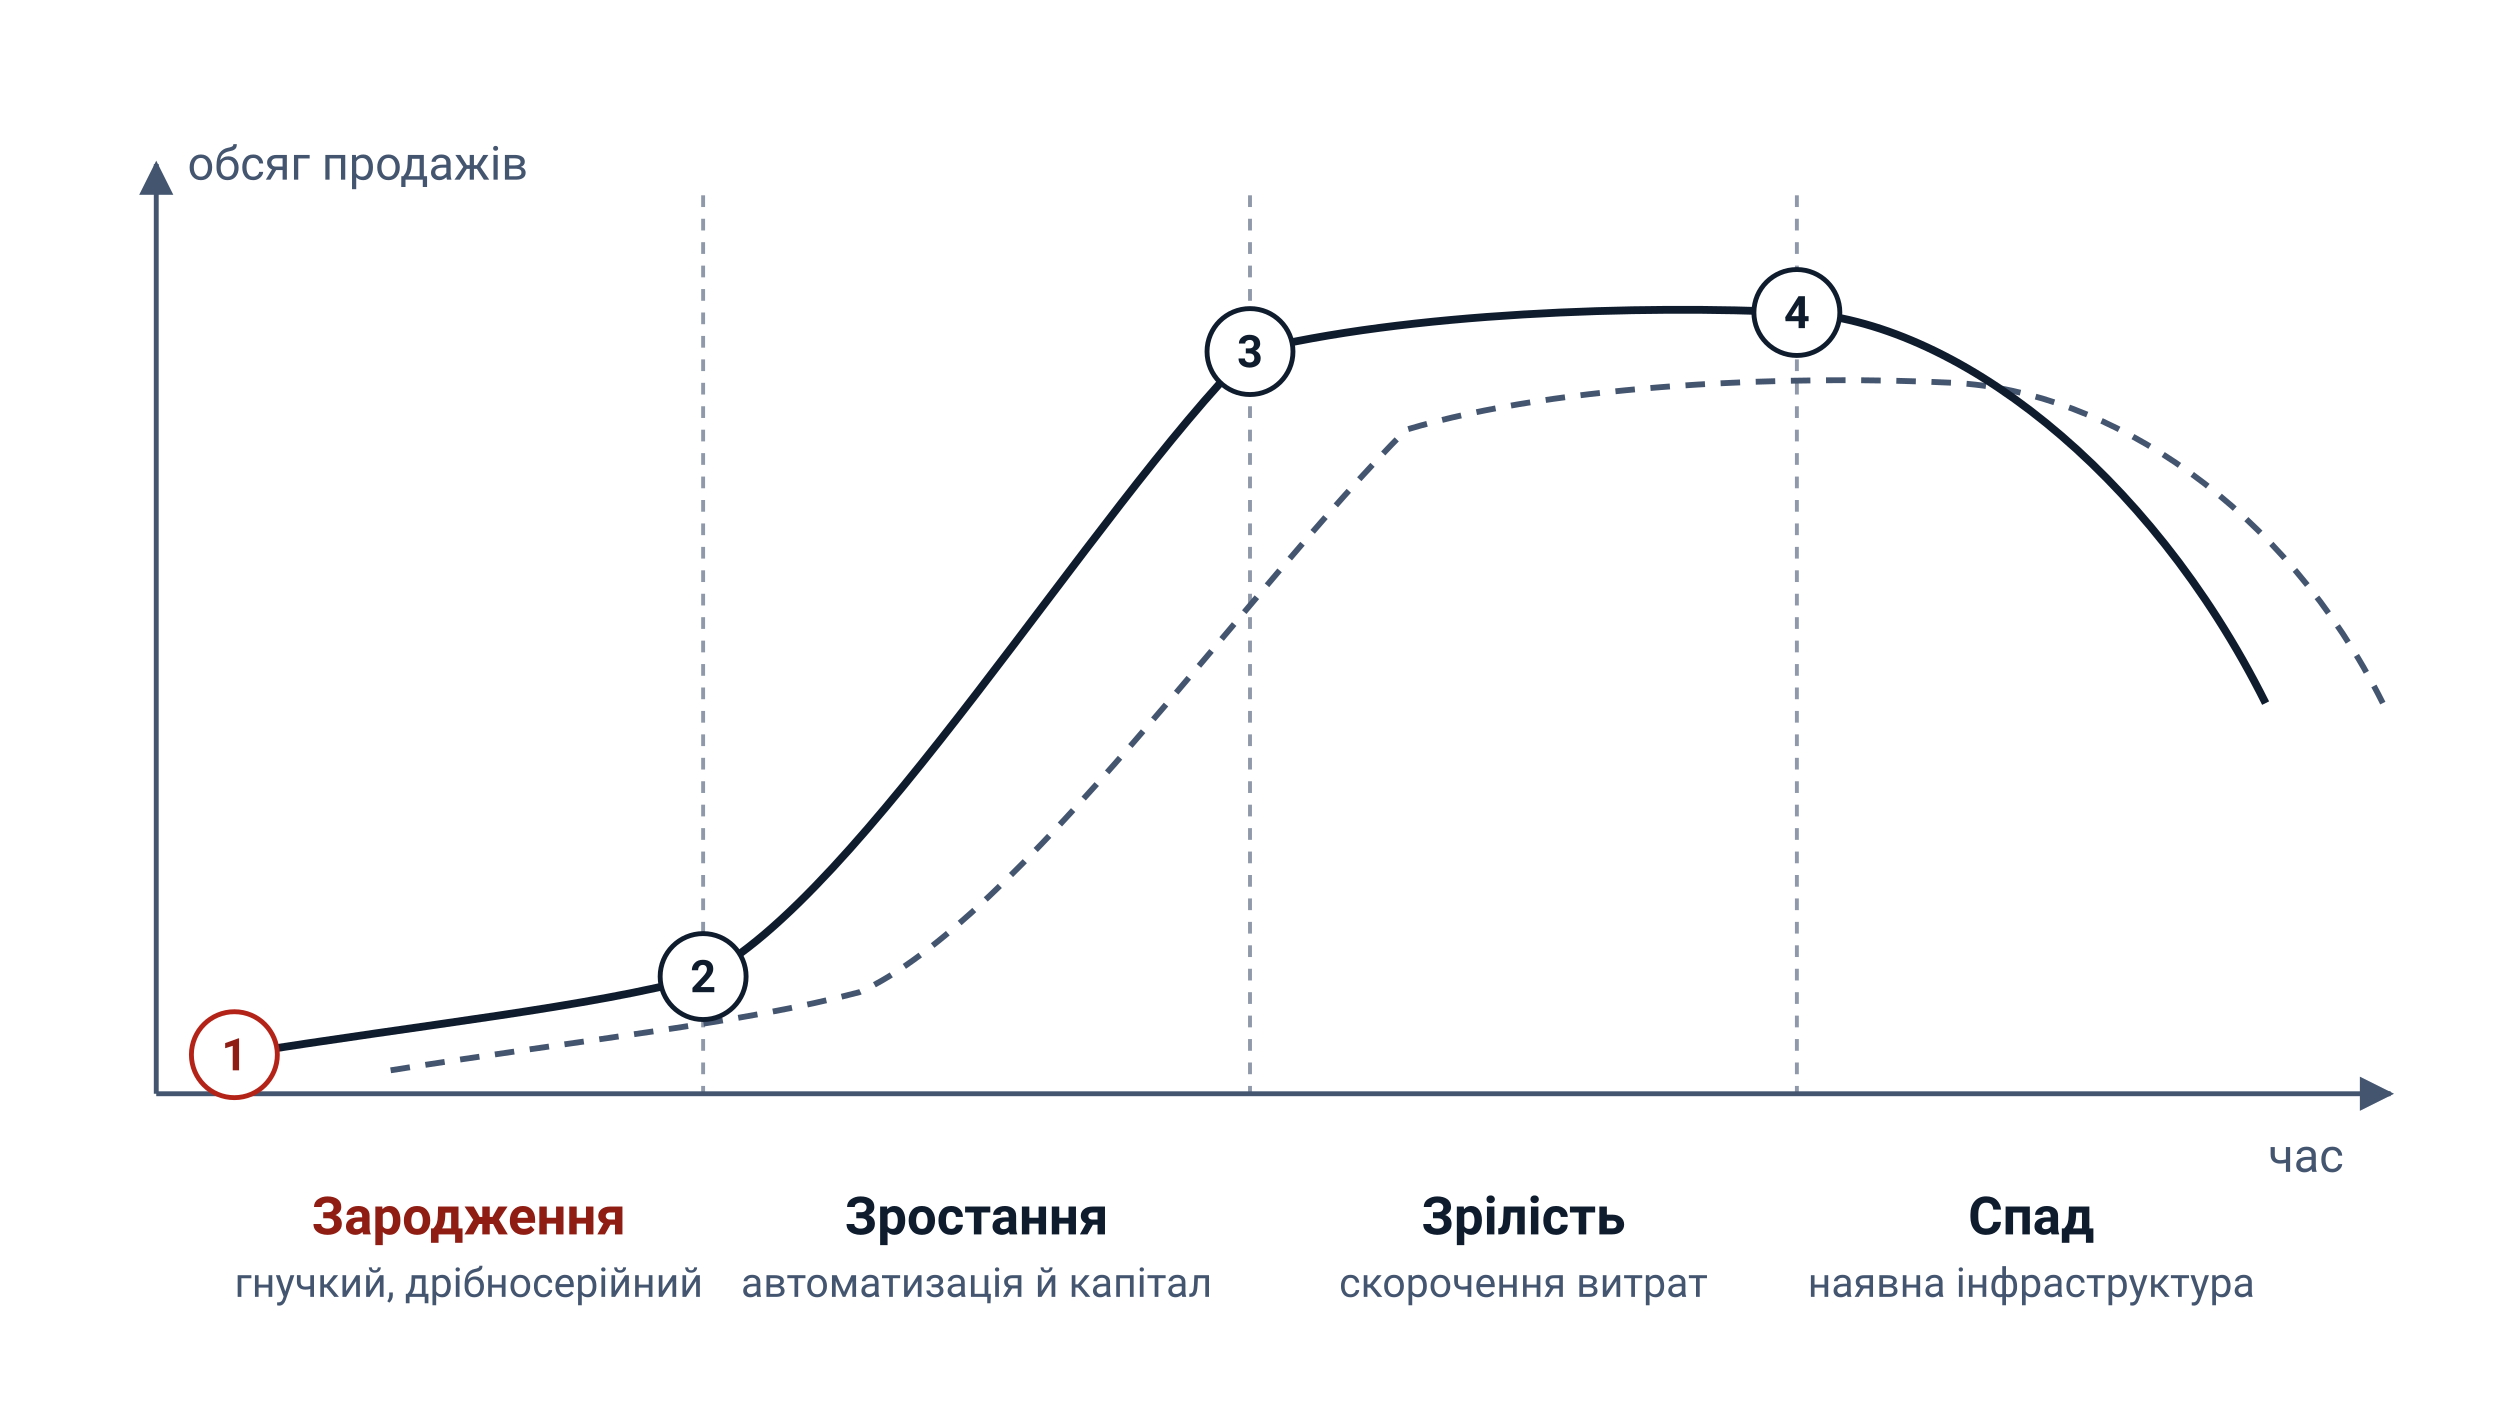
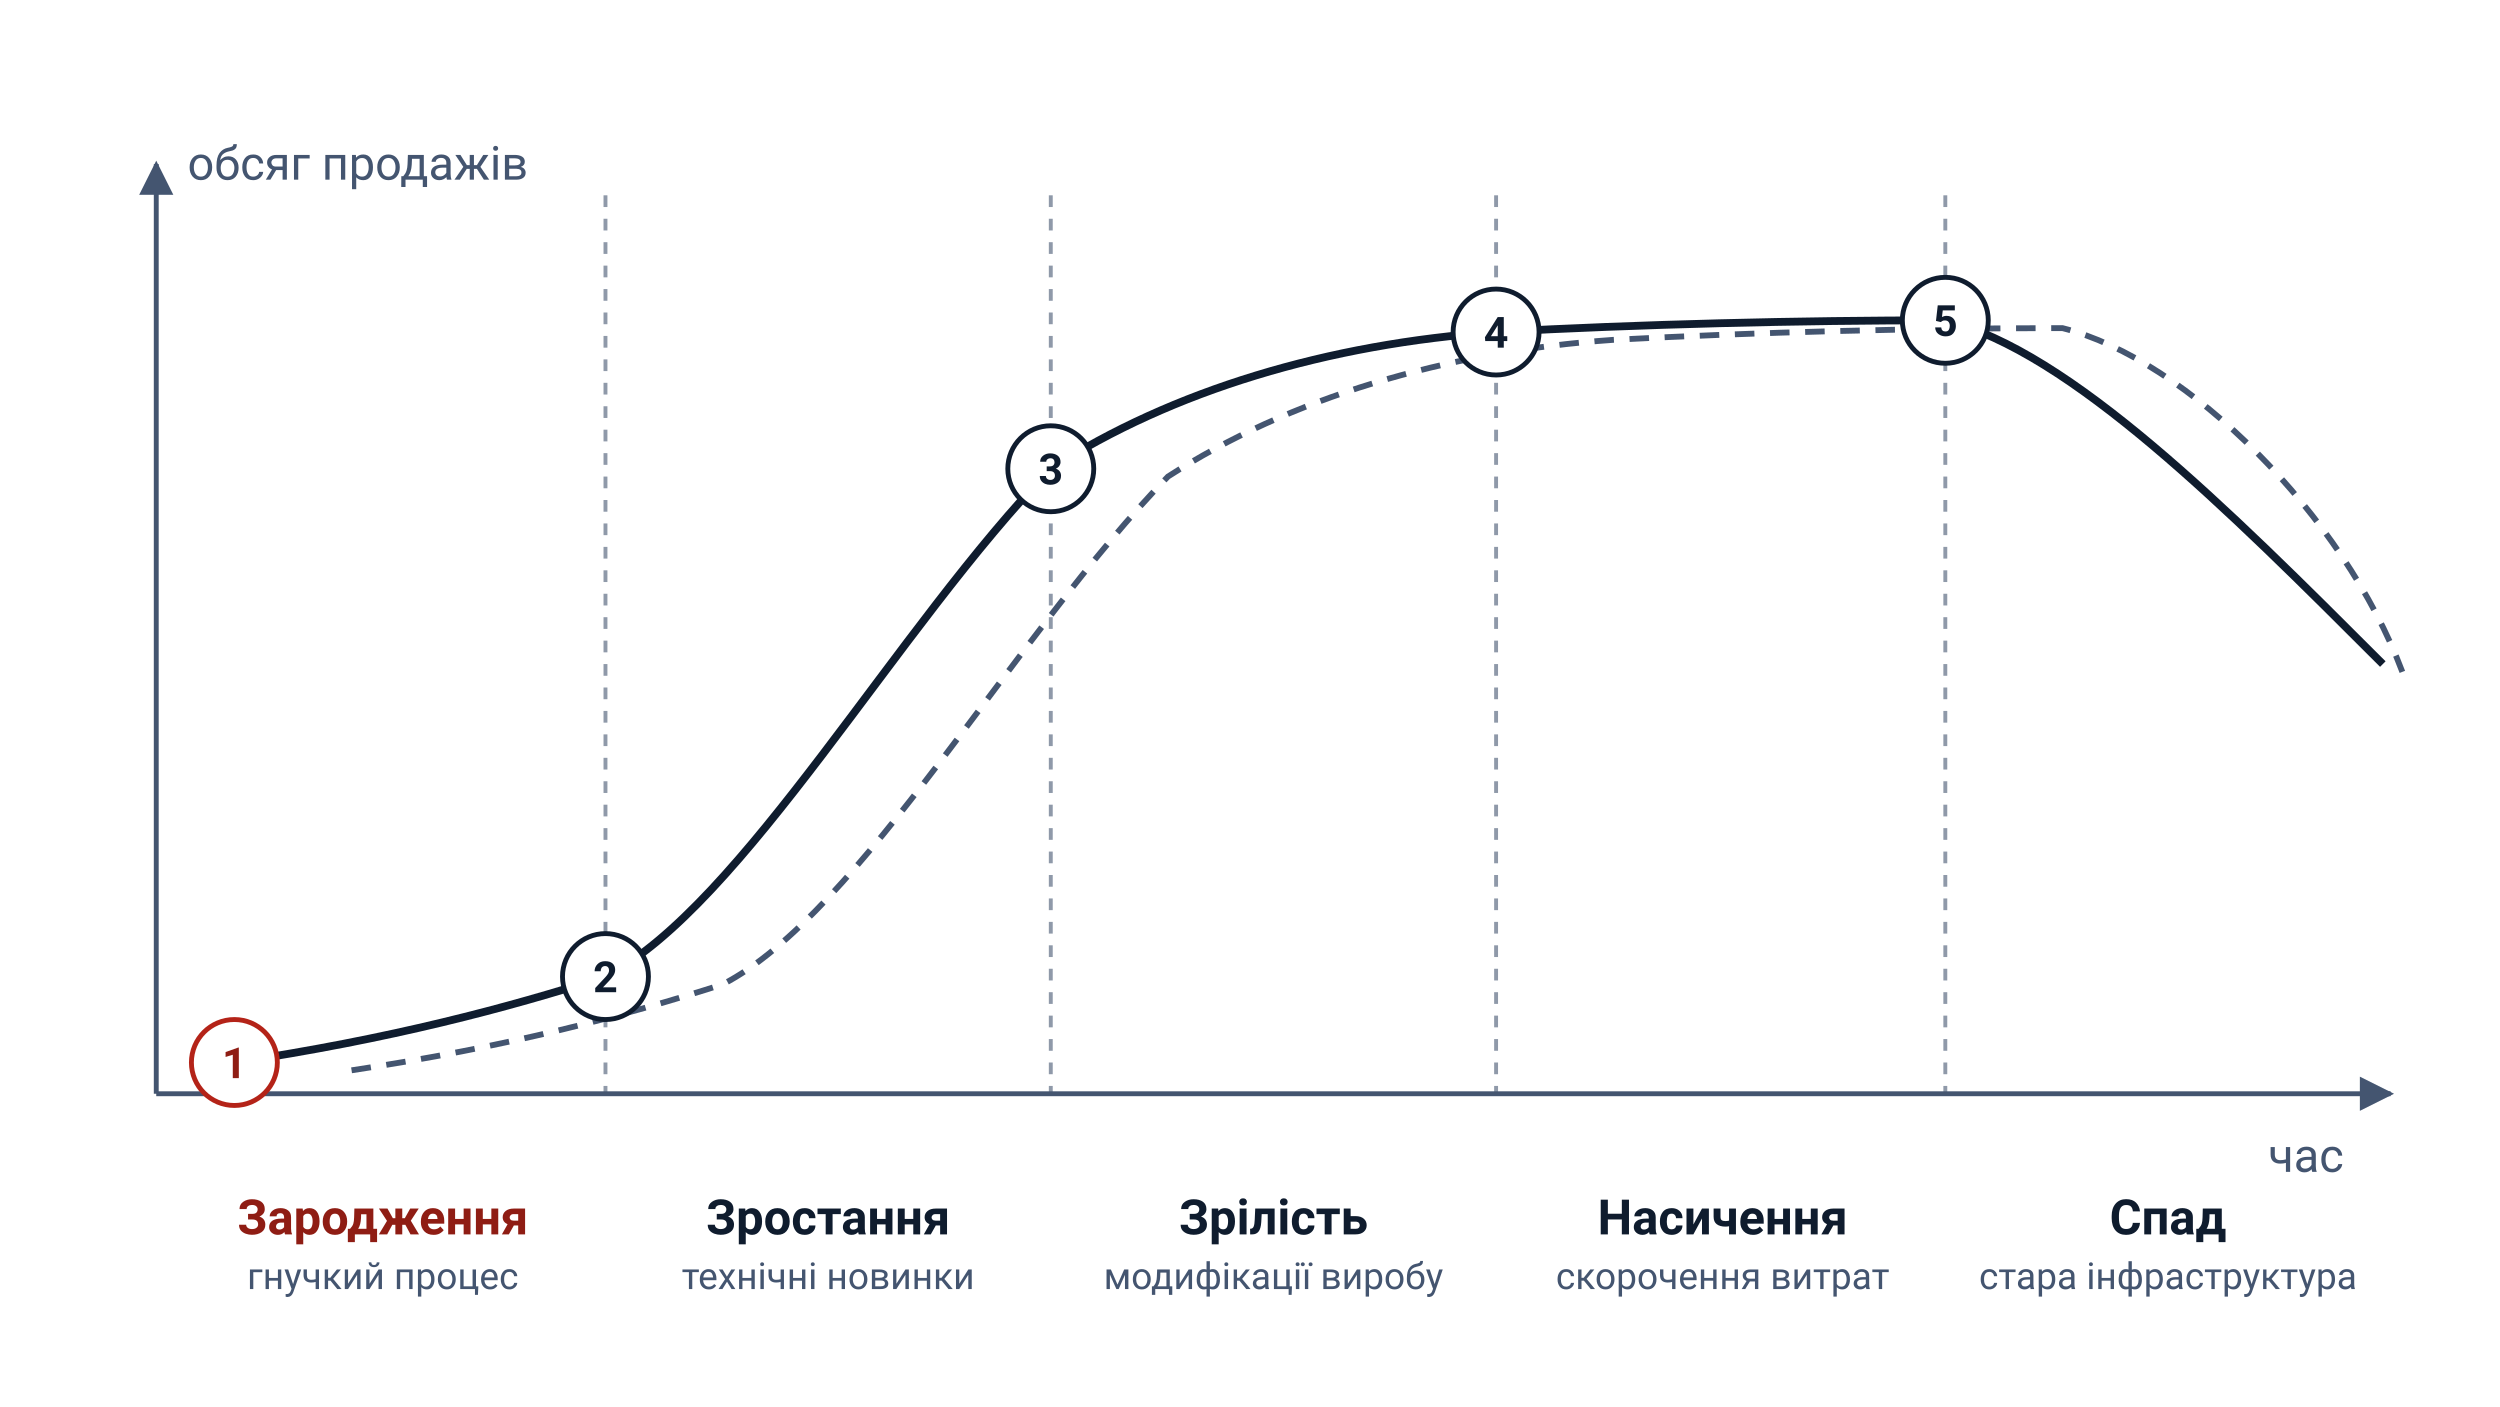
<svg xmlns="http://www.w3.org/2000/svg" id="fig-t02-4" class="scheme" viewBox="0 0 640 360" role="img" aria-labelledby="fig-t02-4-title fig-t02-4-desc" font-family="system-ui, -apple-system, 'Segoe UI', Roboto, 'Helvetica Neue', Arial, sans-serif">
  <style>
    #fig-t02-4 .box { fill: var(--surface, #ffffff); stroke: var(--ink, #0f1c2e); stroke-width: 1.25; }
-     #fig-t02-4 .t { fill: var(--ink, #0f1c2e); font-size: 13.5px; font-weight: 650; }
-     #fig-t02-4 .s { fill: var(--ink-2, #445570); font-size: 10.5px; }
+     #fig-t02-4 .t { fill: var(--ink, #0f1c2e); font-size: 12.5px; font-weight: 650; }
+     #fig-t02-4 .s { fill: var(--ink-2, #445570); font-size: 9.5px; }
    #fig-t02-4 .lbl { fill: var(--ink-2, #445570); font-size: 12px; }
    #fig-t02-4 .axis { stroke: var(--ink-2, #445570); stroke-width: 1.25; fill: none; }
    #fig-t02-4 .curve { stroke: var(--ink, #0f1c2e); stroke-width: 2; fill: none; }
    #fig-t02-4 .curve2 { stroke: var(--ink-2, #445570); stroke-width: 1.5; fill: none; stroke-dasharray: 5 4; }
    #fig-t02-4 .divider { stroke: var(--ink-2, #445570); stroke-width: 1; stroke-dasharray: 3 3; opacity: 0.6; }
    #fig-t02-4 .arrow-head { fill: var(--ink-2, #445570); }
    #fig-t02-4 .refc { fill: var(--surface, #ffffff); stroke: var(--ink, #0f1c2e); stroke-width: 1.25; }
-     #fig-t02-4 .refn { fill: var(--ink, #0f1c2e); font-size: 11.5px; font-weight: 700; text-anchor: middle; }
-     #fig-t02-4 .exam-t { fill: var(--err-ink, #8f1d14); font-size: 13.5px; font-weight: 650; }
+     #fig-t02-4 .refn { fill: var(--ink, #0f1c2e); font-size: 11px; font-weight: 700; text-anchor: middle; }
+     #fig-t02-4 .exam-t { fill: var(--err-ink, #8f1d14); font-size: 12.5px; font-weight: 650; }
    #fig-t02-4 .refc.exam { stroke: var(--err, #b42318); }
    #fig-t02-4 .refn.exam-n { fill: var(--err-ink, #8f1d14); }
  </style>
  <defs>
    <marker id="fig-t02-4-arr" viewBox="0 0 10 10" refX="9" refY="5" markerWidth="7" markerHeight="7" orient="auto-start-reverse">
      <path class="arrow-head" d="M0 0 10 5 0 10z" />
    </marker>
  </defs>
  <path class="axis" marker-end="url(#fig-t02-4-arr)" d="M40 280 L612 280" />
  <text class="lbl" x="600" y="300" text-anchor="end">час</text>
  <path class="axis" marker-end="url(#fig-t02-4-arr)" d="M40 280 L40 42" />
  <text class="lbl" x="48" y="46" text-anchor="start">обсяг продажів</text>
-   <line class="divider" x1="180" y1="50" x2="180" y2="280" />
-   <line class="divider" x1="320" y1="50" x2="320" y2="280" />
-   <line class="divider" x1="460" y1="50" x2="460" y2="280" />
-   <path class="curve2" d="M100 274 C 150 266, 190 262, 220 254 C 260 236, 320 150, 360 110 C 400 98, 460 96, 500 98 C 540 100, 585 130, 610 180" />
-   <path class="curve" d="M60 270 C 110 262, 150 258, 180 250 C 220 230, 280 130, 320 90 C 360 80, 420 78, 460 80 C 500 82, 550 120, 580 180" />
-   <text class="t exam-t" x="120" y="316" text-anchor="middle">Зародження</text>
-   <text class="s" x="120" y="332" text-anchor="middle">гнучкий, дрібносерійний</text>
-   <text class="t" x="250" y="316" text-anchor="middle">Зростання</text>
-   <text class="s" x="250" y="332" text-anchor="middle">автоматизація й капітал</text>
-   <text class="t" x="390" y="316" text-anchor="middle">Зрілість</text>
-   <text class="s" x="390" y="332" text-anchor="middle">скорочення витрат</text>
-   <text class="t" x="520" y="316" text-anchor="middle">Спад</text>
-   <text class="s" x="520" y="332" text-anchor="middle">наявна інфраструктура</text>
-   <circle class="refc exam" cx="60" cy="270" r="11" />
-   <text class="refn exam-n" x="60" y="274">1</text>
-   <circle class="refc" cx="180" cy="250" r="11" />
-   <text class="refn" x="180" y="254">2</text>
-   <circle class="refc" cx="320" cy="90" r="11" />
-   <text class="refn" x="320" y="94">3</text>
-   <circle class="refc" cx="460" cy="80" r="11" />
-   <text class="refn" x="460" y="84">4</text>
+   <line class="divider" x1="155" y1="50" x2="155" y2="280" />
+   <line class="divider" x1="269" y1="50" x2="269" y2="280" />
+   <line class="divider" x1="383" y1="50" x2="383" y2="280" />
+   <line class="divider" x1="498" y1="50" x2="498" y2="280" />
+   <path class="curve2" d="M90 274 C 130 268, 160 260, 185 252 C 220 234, 260 162, 299 122 C 330 102, 370 90, 413 87 C 450 85, 490 84, 528 84 C 560 92, 600 132, 615 172" />
+   <path class="curve" d="M60 272 C 100 266, 130 258, 155 250 C 190 232, 230 160, 269 120 C 300 100, 340 88, 383 85 C 420 83, 460 82, 498 82 C 530 90, 570 130, 610 170" />
+   <text class="t exam-t" x="98" y="316" text-anchor="middle">Зародження</text>
+   <text class="s" x="98" y="330" text-anchor="middle">гнучкий процес</text>
+   <text class="t" x="212" y="316" text-anchor="middle">Зростання</text>
+   <text class="s" x="212" y="330" text-anchor="middle">технічні новинки</text>
+   <text class="t" x="326" y="316" text-anchor="middle">Зрілість</text>
+   <text class="s" x="326" y="330" text-anchor="middle">модифікації виробу</text>
+   <text class="t" x="441" y="316" text-anchor="middle">Насичення</text>
+   <text class="s" x="441" y="330" text-anchor="middle">скорочення витрат</text>
+   <text class="t" x="555" y="316" text-anchor="middle">Спад</text>
+   <text class="s" x="555" y="330" text-anchor="middle">стара інфраструктура</text>
+   <circle class="refc exam" cx="60" cy="272" r="11" />
+   <text class="refn exam-n" x="60" y="276">1</text>
+   <circle class="refc" cx="155" cy="250" r="11" />
+   <text class="refn" x="155" y="254">2</text>
+   <circle class="refc" cx="269" cy="120" r="11" />
+   <text class="refn" x="269" y="124">3</text>
+   <circle class="refc" cx="383" cy="85" r="11" />
+   <text class="refn" x="383" y="89">4</text>
+   <circle class="refc" cx="498" cy="82" r="11" />
+   <text class="refn" x="498" y="86">5</text>
</svg>
